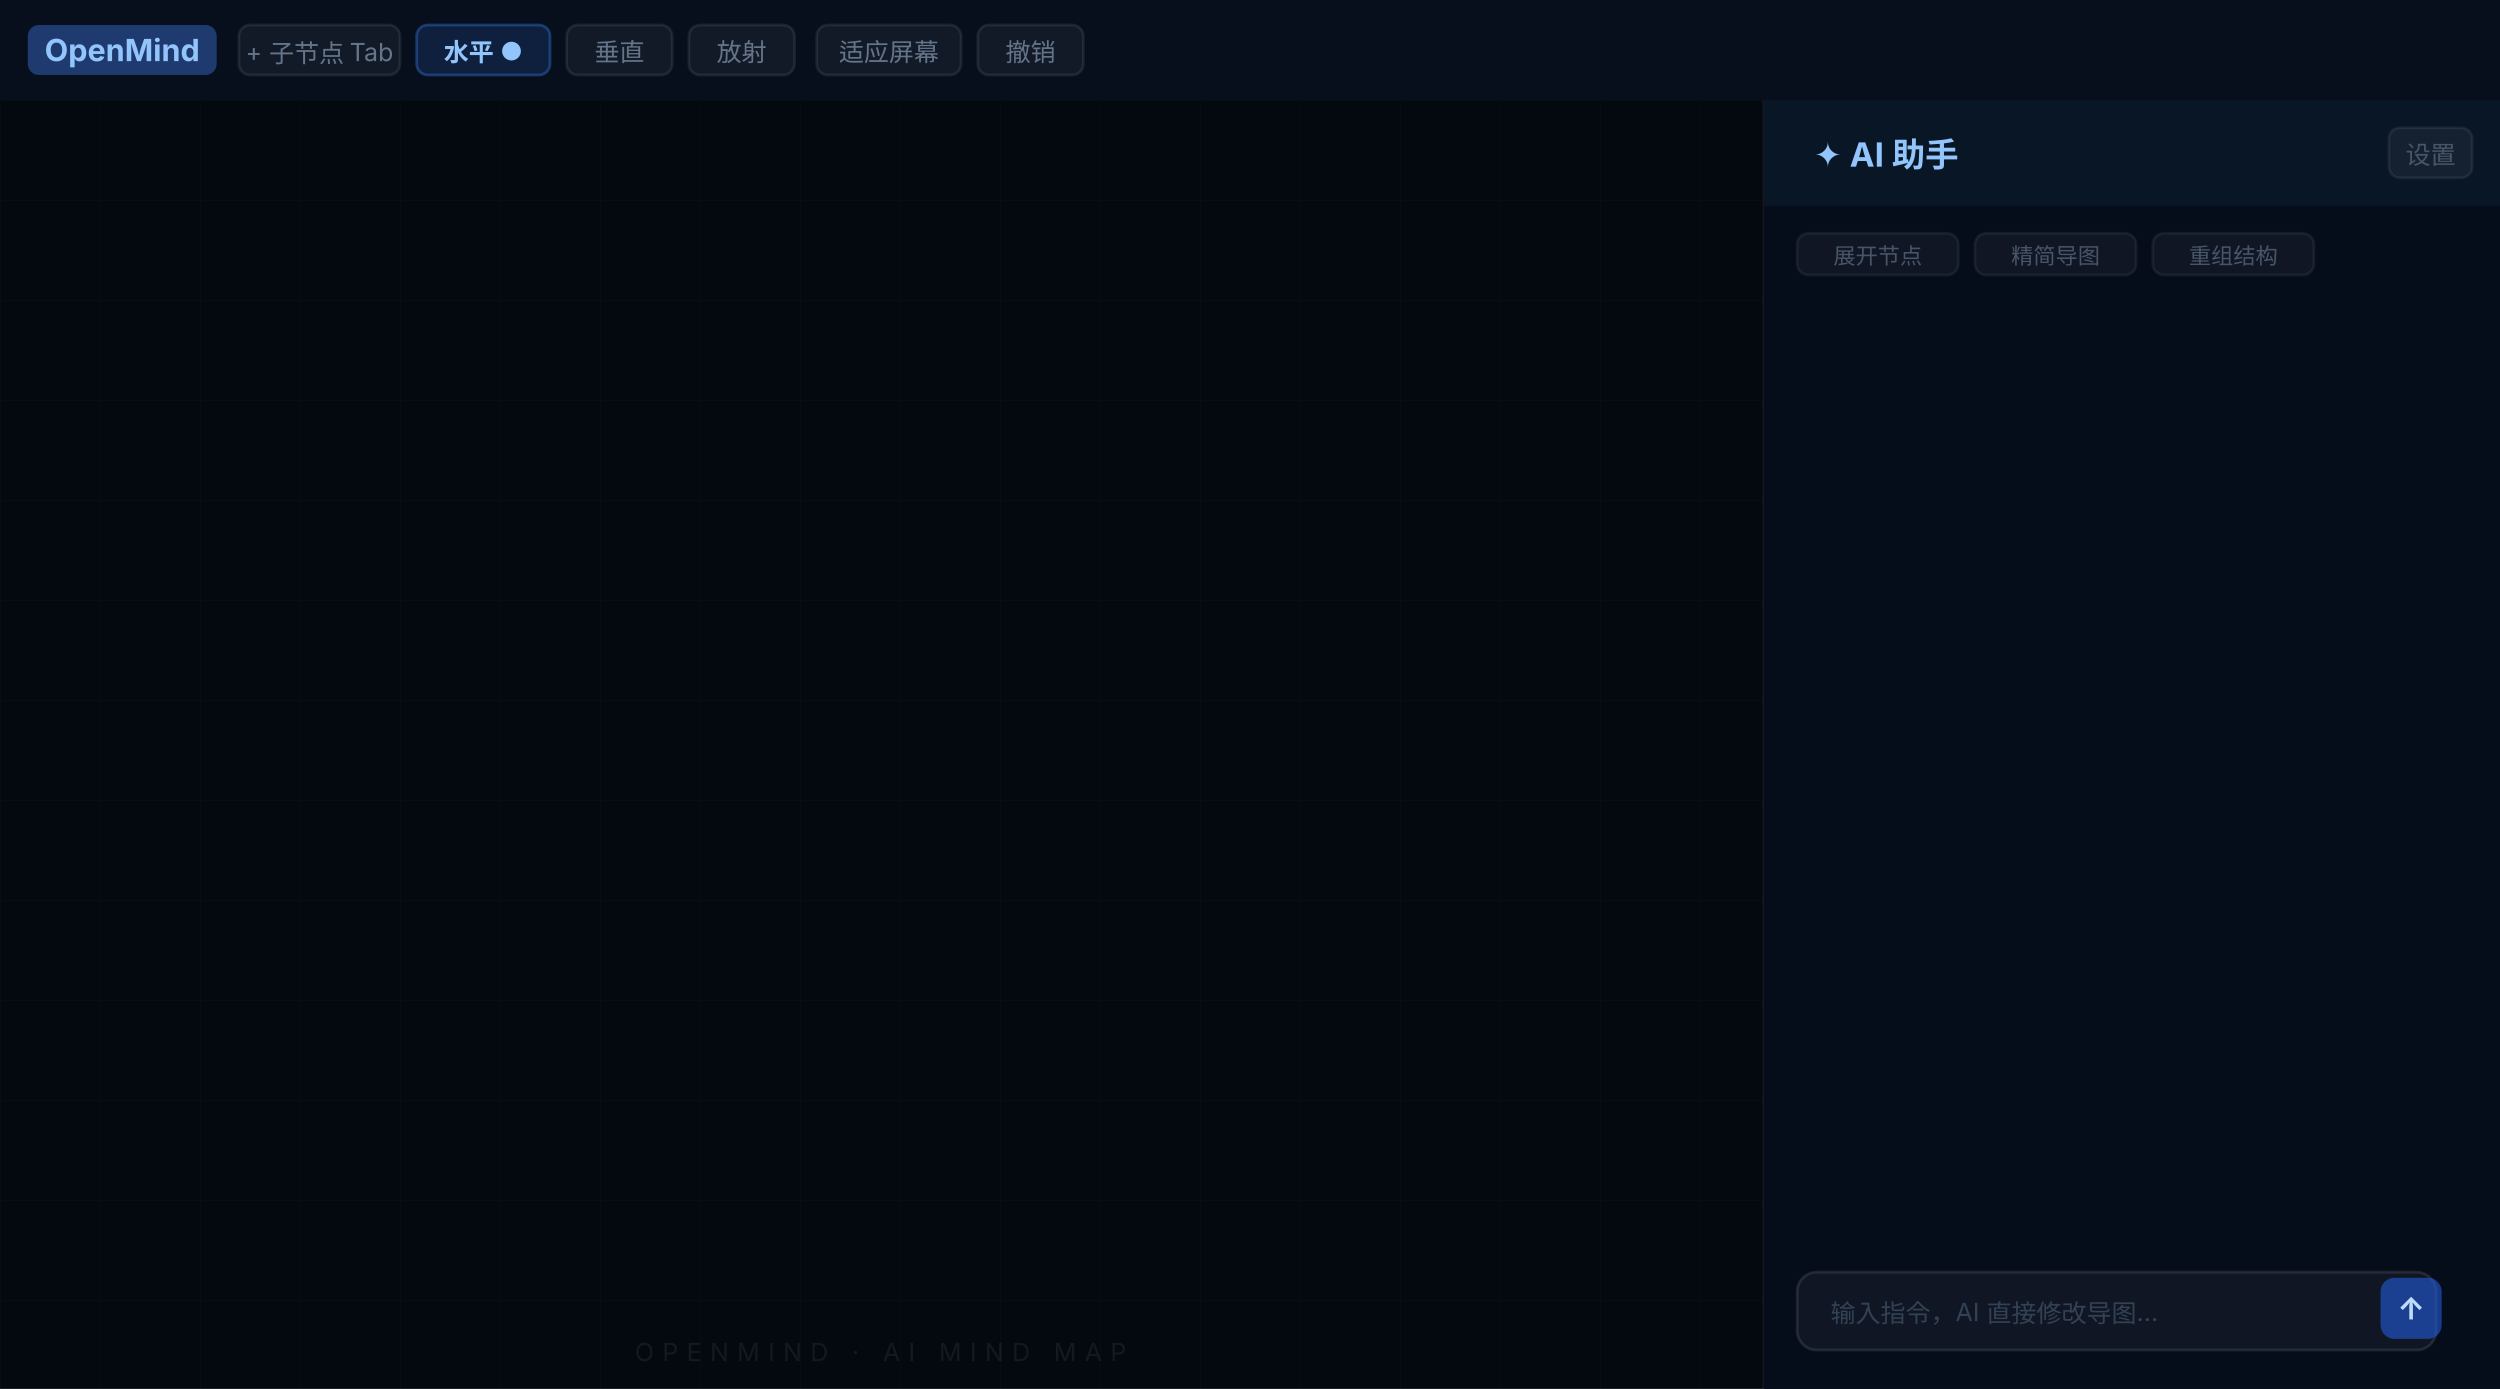
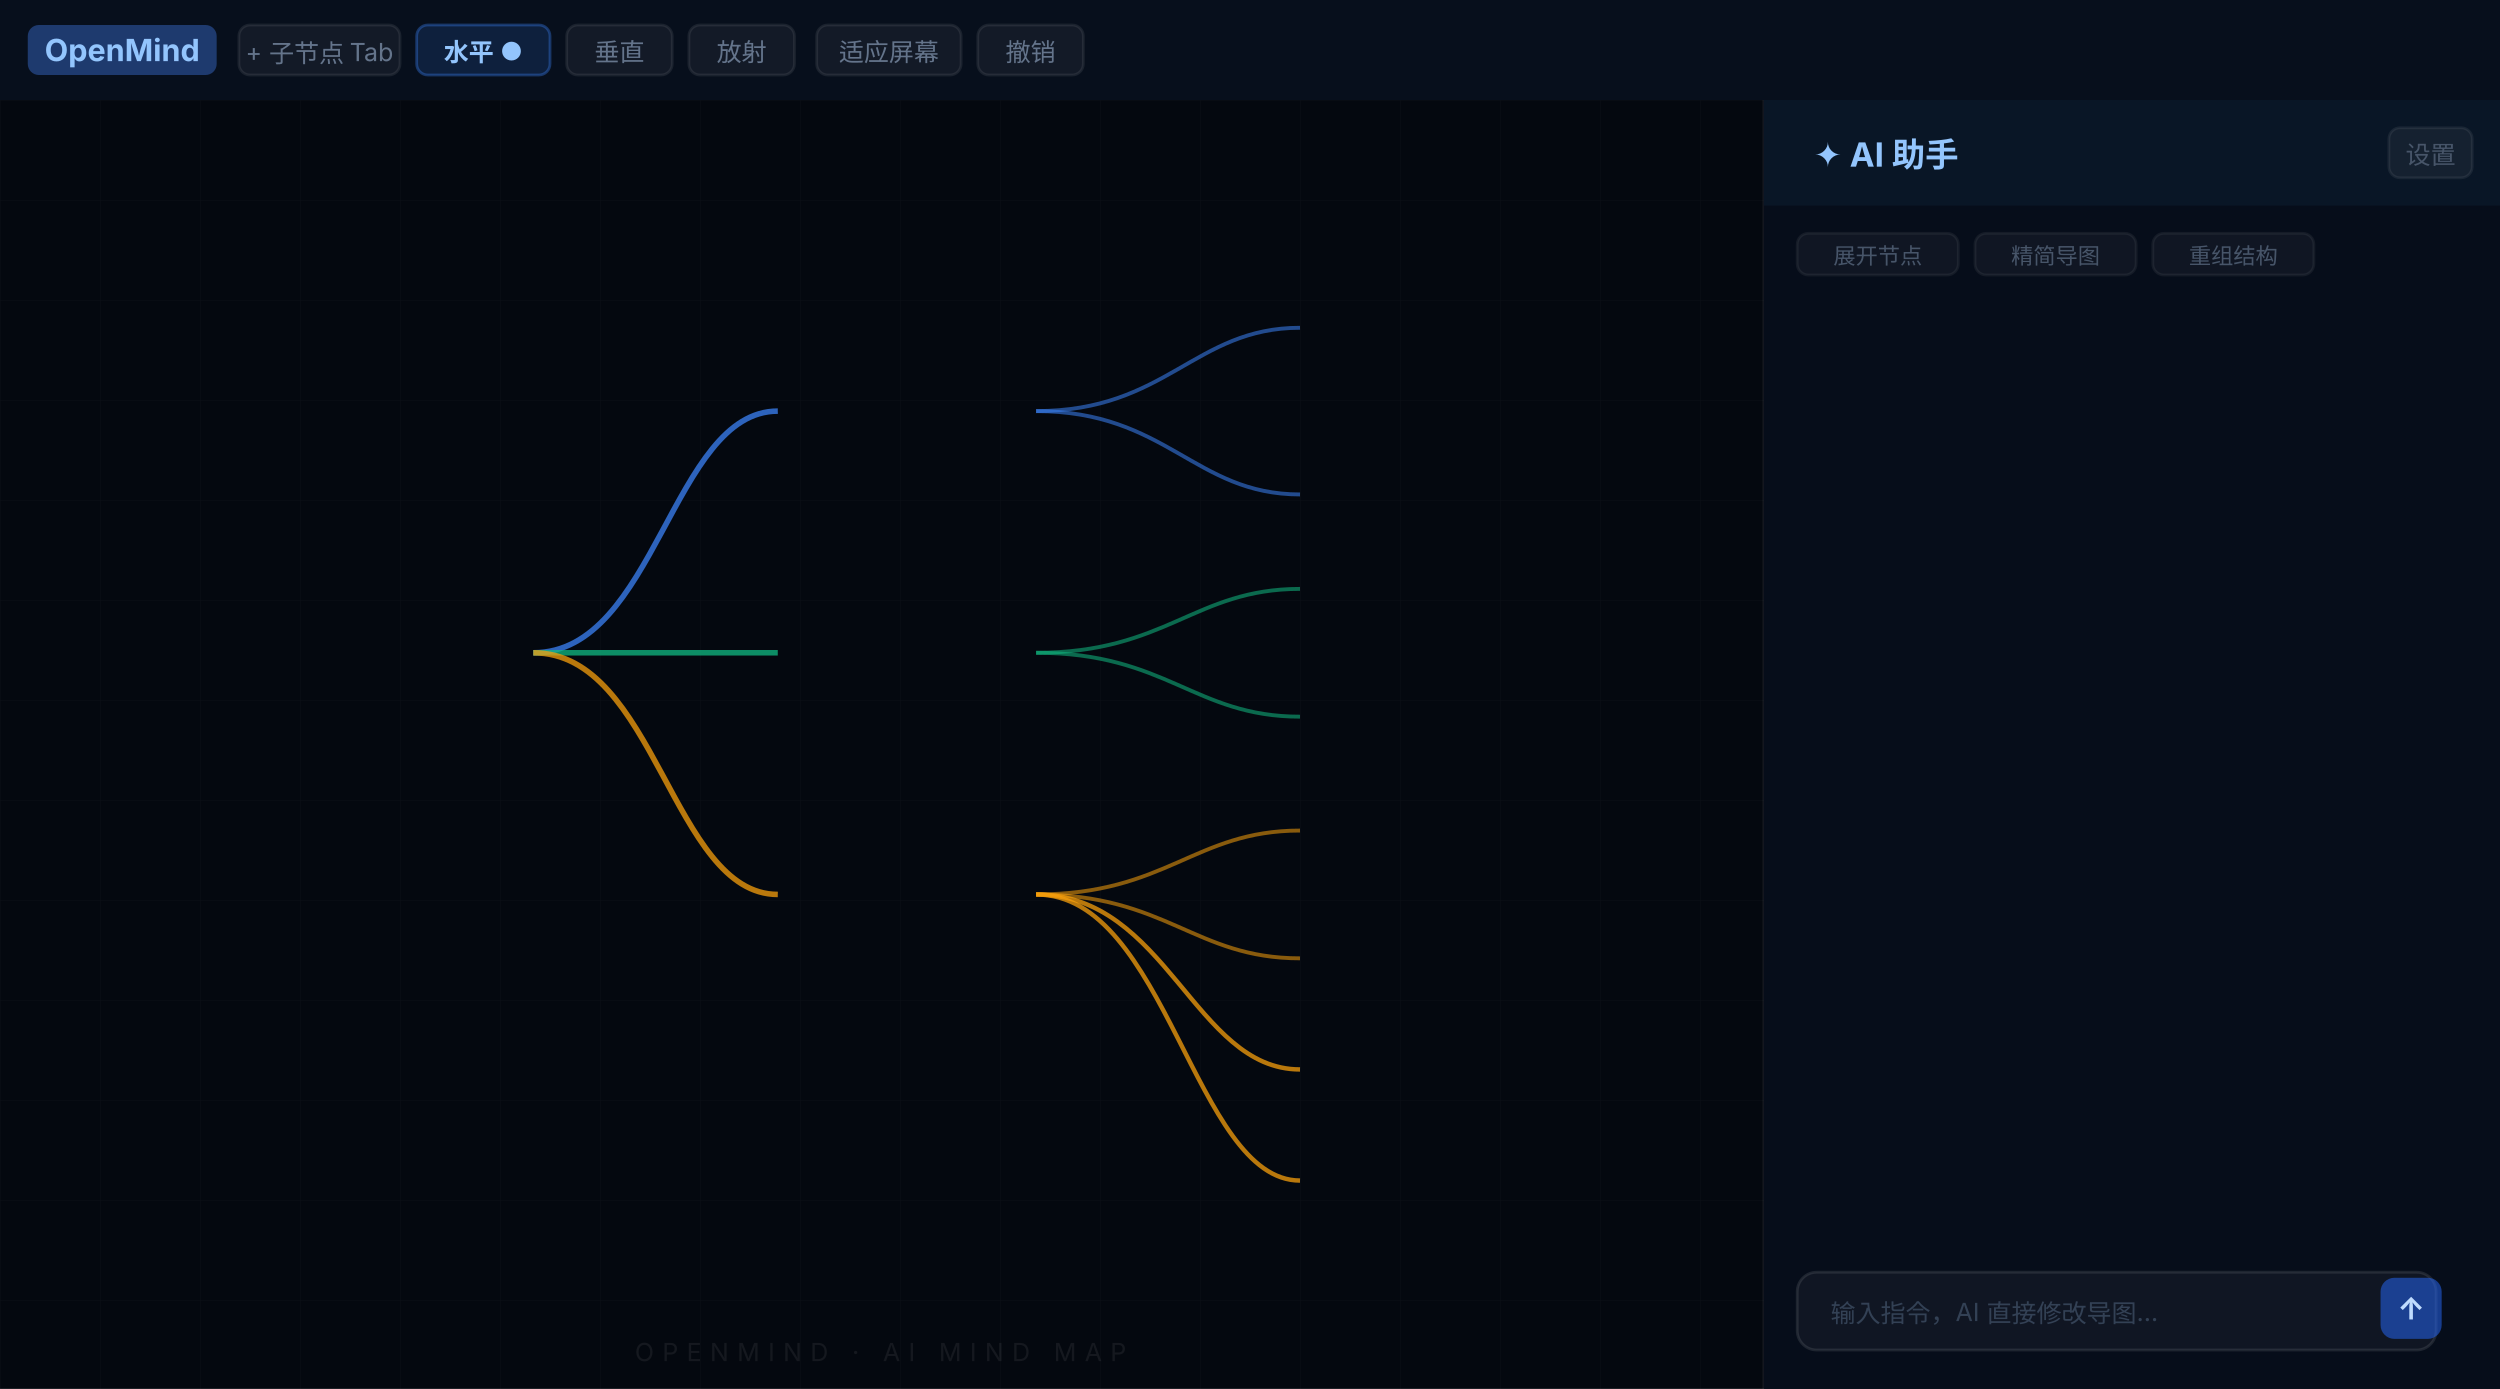
<svg xmlns="http://www.w3.org/2000/svg" viewBox="0 0 900 500" width="900" height="500">
  <defs>
    <style>
      text { font-family: 'Inter','Microsoft YaHei','PingFang SC',sans-serif; }
      .fade { opacity: 0; }

      /* node / line animations */
      .s1   { animation: fadeIn  .4s  0.3s  forwards; }
      .s2a  { animation: fadeIn  .35s 1.0s  forwards; }
      .s2b  { animation: fadeIn  .35s 1.4s  forwards; }
      .s2c  { animation: fadeIn  .35s 1.8s  forwards; }
-       .l2a  { animation: drawL   .45s 0.9s  forwards; stroke-dashoffset:1000; }
-       .l2b  { animation: drawL   .45s 1.3s  forwards; stroke-dashoffset:1000; }
-       .l2c  { animation: drawL   .45s 1.7s  forwards; stroke-dashoffset:1000; }
+       .l2a  { animation: drawL   .45s 0.9s  both; }
+       .l2b  { animation: drawL   .45s 1.3s  both; }
+       .l2c  { animation: drawL   .45s 1.7s  both; }

      .s3a1 { animation: fadeIn  .3s  2.2s  forwards; }
      .s3a2 { animation: fadeIn  .3s  2.45s forwards; }
      .s3b1 { animation: fadeIn  .3s  2.7s  forwards; }
      .s3b2 { animation: fadeIn  .3s  2.95s forwards; }
      .s3c1 { animation: fadeIn  .3s  3.2s  forwards; }
      .s3c2 { animation: fadeIn  .3s  3.45s forwards; }
-       .ll3a1{ animation: drawL   .3s  2.2s  forwards; stroke-dashoffset:1000; }
-       .ll3a2{ animation: drawL   .3s  2.45s forwards; stroke-dashoffset:1000; }
-       .ll3b1{ animation: drawL   .3s  2.7s  forwards; stroke-dashoffset:1000; }
-       .ll3b2{ animation: drawL   .3s  2.95s forwards; stroke-dashoffset:1000; }
-       .ll3c1{ animation: drawL   .3s  3.2s  forwards; stroke-dashoffset:1000; }
-       .ll3c2{ animation: drawL   .3s  3.45s forwards; stroke-dashoffset:1000; }
+       .ll3a1{ animation: drawL   .3s  2.2s  both; }
+       .ll3a2{ animation: drawL   .3s  2.45s both; }
+       .ll3b1{ animation: drawL   .3s  2.7s  both; }
+       .ll3b2{ animation: drawL   .3s  2.95s both; }
+       .ll3c1{ animation: drawL   .3s  3.2s  both; }
+       .ll3c2{ animation: drawL   .3s  3.45s both; }

      /* collapse dots appear with their parent node */
      .dot2a { animation: fadeIn .35s 1.0s forwards; }
      .dot2b { animation: fadeIn .35s 1.4s forwards; }
      .dot2c { animation: fadeIn .35s 1.8s forwards; }

      /* AI chat */
      .chat1 { animation: fadeIn .4s 4.2s forwards; }
      .chat2 { animation: fadeIn .4s 4.9s forwards; }

      /* AI generated nodes */
      .ai1  { animation: popIn   .45s 5.6s forwards; }
      .ai2  { animation: popIn   .45s 5.95s forwards; }
-       .lai1 { animation: drawL   .35s 5.6s  forwards; stroke-dashoffset:1000; }
-       .lai2 { animation: drawL   .35s 5.95s forwards; stroke-dashoffset:1000; }
+       .lai1 { animation: drawL   .35s 5.6s  both; }
+       .lai2 { animation: drawL   .35s 5.95s both; }

      @keyframes fadeIn {
        from { opacity:0; transform:scale(.88); }
        to   { opacity:1; transform:scale(1); }
      }
      @keyframes popIn {
        0%   { opacity:0; transform:scale(0) translateX(-10px); }
        65%  { opacity:1; transform:scale(1.1); }
        100% { opacity:1; transform:scale(1); }
      }
      @keyframes drawL {
-         from { stroke-dashoffset:1000; }
-         to   { stroke-dashoffset:0; }
+         from { stroke-dashoffset:1000; opacity:0; }
+         10%  { opacity:1; }
+         to   { stroke-dashoffset:0; opacity:1; }
      }
    </style>
    <filter id="glow">
      <feGaussianBlur stdDeviation="2.5" result="b" />
      <feMerge>
        <feMergeNode in="b" />
        <feMergeNode in="SourceGraphic" />
      </feMerge>
    </filter>
  </defs>
  <rect width="900" height="500" fill="#04080f" />
  <pattern id="grid" width="36" height="36" patternUnits="userSpaceOnUse">
    <path d="M36,0 L0,0 0,36" fill="none" stroke="#ffffff" stroke-width="0.4" />
  </pattern>
  <rect width="900" height="500" fill="url(#grid)" opacity="0.035" />
  <rect x="0" y="0" width="900" height="36" fill="#070f1c" />
  <rect x="10" y="9" width="68" height="18" rx="4" fill="#1e3a6e" />
  <text x="44" y="22" text-anchor="middle" fill="#93c5fd" font-size="11" font-weight="700">OpenMind</text>
  <rect x="86" y="9" width="58" height="18" rx="4" fill="rgba(255,255,255,.05)" stroke="rgba(255,255,255,.08)" stroke-width="1" />
  <text x="115" y="22" text-anchor="middle" fill="#64748b" font-size="9">+ 子节点 Tab</text>
  <rect x="150" y="9" width="48" height="18" rx="4" fill="rgba(59,130,246,.15)" stroke="rgba(59,130,246,.35)" stroke-width="1" />
  <text x="174" y="22" text-anchor="middle" fill="#93c5fd" font-size="9" font-weight="600">水平 ●</text>
  <rect x="204" y="9" width="38" height="18" rx="4" fill="rgba(255,255,255,.05)" stroke="rgba(255,255,255,.08)" stroke-width="1" />
  <text x="223" y="22" text-anchor="middle" fill="#64748b" font-size="9">垂直</text>
  <rect x="248" y="9" width="38" height="18" rx="4" fill="rgba(255,255,255,.05)" stroke="rgba(255,255,255,.08)" stroke-width="1" />
  <text x="267" y="22" text-anchor="middle" fill="#64748b" font-size="9">放射</text>
  <rect x="294" y="9" width="52" height="18" rx="4" fill="rgba(255,255,255,.05)" stroke="rgba(255,255,255,.08)" stroke-width="1" />
  <text x="320" y="22" text-anchor="middle" fill="#64748b" font-size="9">适应屏幕</text>
  <rect x="352" y="9" width="38" height="18" rx="4" fill="rgba(255,255,255,.05)" stroke="rgba(255,255,255,.08)" stroke-width="1" />
  <text x="371" y="22" text-anchor="middle" fill="#64748b" font-size="9">撤销</text>
  <line x1="635" y1="36" x2="635" y2="500" stroke="rgba(255,255,255,.07)" stroke-width="1" />
  <rect x="635" y="36" width="265" height="464" fill="#060d1a" />
  <rect x="635" y="36" width="265" height="38" fill="#091626" />
  <text x="653" y="60" fill="#93c5fd" font-size="12" font-weight="700">✦ AI 助手</text>
  <rect x="860" y="46" width="30" height="18" rx="4" fill="rgba(255,255,255,.05)" stroke="rgba(255,255,255,.07)" stroke-width="1" />
  <text x="875" y="59" text-anchor="middle" fill="#475569" font-size="9">设置</text>
  <rect x="647" y="84" width="58" height="15" rx="4" fill="rgba(255,255,255,.04)" stroke="rgba(255,255,255,.06)" stroke-width="1" />
  <text x="676" y="95" text-anchor="middle" fill="#475569" font-size="8">展开节点</text>
  <rect x="711" y="84" width="58" height="15" rx="4" fill="rgba(255,255,255,.04)" stroke="rgba(255,255,255,.06)" stroke-width="1" />
  <text x="740" y="95" text-anchor="middle" fill="#475569" font-size="8">精简导图</text>
  <rect x="775" y="84" width="58" height="15" rx="4" fill="rgba(255,255,255,.04)" stroke="rgba(255,255,255,.06)" stroke-width="1" />
  <text x="804" y="95" text-anchor="middle" fill="#475569" font-size="8">重组结构</text>
  <g class="fade chat1">
    <rect x="647" y="112" width="230" height="42" rx="7" fill="rgba(37,99,235,.22)" stroke="rgba(59,130,246,.28)" stroke-width="1" />
    <text x="657" y="127" fill="#bfdbfe" font-size="9.5">帮我展开「商业模式」，</text>
    <text x="657" y="143" fill="#bfdbfe" font-size="9.5">生成 3 个子主题</text>
  </g>
  <g class="fade chat2">
    <rect x="647" y="162" width="230" height="56" rx="7" fill="rgba(255,255,255,.05)" stroke="rgba(255,255,255,.09)" stroke-width="1" />
    <text x="657" y="178" fill="#94a3b8" font-size="9.5">已为「商业模式」新增子节点：</text>
    <text x="657" y="193" fill="#10b981" font-size="9.5">✓ 订阅制</text>
    <text x="710" y="193" fill="#10b981" font-size="9.5">✓ 广告变现</text>
    <text x="657" y="208" fill="#10b981" font-size="9.5">✓ 企业授权</text>
  </g>
  <rect x="647" y="458" width="230" height="28" rx="7" fill="rgba(255,255,255,.04)" stroke="rgba(255,255,255,.1)" stroke-width="1" />
  <text x="659" y="476" fill="#334155" font-size="9">输入指令，AI 直接修改导图…</text>
  <rect x="857" y="460" width="22" height="22" rx="5" fill="rgba(37,99,235,.55)" />
  <text x="868" y="475" text-anchor="middle" fill="#bfdbfe" font-size="11" font-weight="700">↑</text>
  <g class="fade s1" filter="url(#glow)">
    <rect x="76" y="216" width="116" height="38" rx="10" fill="rgba(37,99,235,.22)" stroke="#2563eb" stroke-width="2" />
    <text x="134" y="239" text-anchor="middle" fill="#ffffff" font-size="13" font-weight="700">商业计划</text>
  </g>
-   <path class="fade l2a" d="M192,235 C236,235 242,148 280,148" fill="none" stroke="#3b82f6" stroke-width="2" stroke-dasharray="1000" opacity="0.75" />
+   <path class="l2a" d="M192,235 C236,235 242,148 280,148" fill="none" stroke="#3b82f6" stroke-width="2" stroke-dasharray="1000" opacity="0.75" />
  <g class="fade s2a">
    <rect x="280" y="133" width="88" height="30" rx="7" fill="rgba(59,130,246,.14)" stroke="#3b82f6" stroke-width="1.5" stroke-opacity=".8" />
    <text x="324" y="153" text-anchor="middle" fill="#93c5fd" font-size="12" font-weight="600">产品</text>
  </g>
  <g class="fade dot2a">
    <circle cx="373" cy="148" r="6" fill="rgba(59,130,246,.3)" stroke="#3b82f6" stroke-width="1.5" />
    <text x="373" y="152" text-anchor="middle" fill="#3b82f6" font-size="8" font-weight="700">−</text>
  </g>
-   <path class="fade l2b" d="M192,235 C250,235 250,235 280,235" fill="none" stroke="#10b981" stroke-width="2" stroke-dasharray="1000" opacity="0.75" />
+   <path class="l2b" d="M192,235 C250,235 250,235 280,235" fill="none" stroke="#10b981" stroke-width="2" stroke-dasharray="1000" opacity="0.75" />
  <g class="fade s2b">
    <rect x="280" y="220" width="88" height="30" rx="7" fill="rgba(16,185,129,.14)" stroke="#10b981" stroke-width="1.5" stroke-opacity=".8" />
    <text x="324" y="240" text-anchor="middle" fill="#6ee7b7" font-size="12" font-weight="600">用户</text>
  </g>
  <g class="fade dot2b">
    <circle cx="373" cy="235" r="6" fill="rgba(16,185,129,.3)" stroke="#10b981" stroke-width="1.5" />
    <text x="373" y="239" text-anchor="middle" fill="#10b981" font-size="8" font-weight="700">−</text>
  </g>
-   <path class="fade l2c" d="M192,235 C236,235 242,322 280,322" fill="none" stroke="#f59e0b" stroke-width="2" stroke-dasharray="1000" opacity="0.75" />
+   <path class="l2c" d="M192,235 C236,235 242,322 280,322" fill="none" stroke="#f59e0b" stroke-width="2" stroke-dasharray="1000" opacity="0.75" />
  <g class="fade s2c">
    <rect x="280" y="307" width="88" height="30" rx="7" fill="rgba(245,158,11,.14)" stroke="#f59e0b" stroke-width="1.5" stroke-opacity=".8" />
    <text x="324" y="327" text-anchor="middle" fill="#fcd34d" font-size="12" font-weight="600">商业模式</text>
  </g>
  <g class="fade dot2c">
    <circle cx="373" cy="322" r="6" fill="rgba(245,158,11,.3)" stroke="#f59e0b" stroke-width="1.5" />
    <text x="373" y="326" text-anchor="middle" fill="#f59e0b" font-size="8" font-weight="700">−</text>
  </g>
-   <path class="fade ll3a1" d="M373,148 C420,148 430,118 468,118" fill="none" stroke="#3b82f6" stroke-width="1.4" stroke-dasharray="1000" opacity="0.55" />
+   <path class="ll3a1" d="M373,148 C420,148 430,118 468,118" fill="none" stroke="#3b82f6" stroke-width="1.4" stroke-dasharray="1000" opacity="0.55" />
  <g class="fade s3a1">
    <rect x="468" y="105" width="94" height="24" rx="5" fill="rgba(59,130,246,.10)" stroke="#3b82f6" stroke-width="1.1" stroke-opacity=".55" />
    <text x="515" y="121" text-anchor="middle" fill="#93c5fd" font-size="10.5">Web 优先</text>
  </g>
-   <path class="fade ll3a2" d="M373,148 C420,148 430,178 468,178" fill="none" stroke="#3b82f6" stroke-width="1.4" stroke-dasharray="1000" opacity="0.55" />
+   <path class="ll3a2" d="M373,148 C420,148 430,178 468,178" fill="none" stroke="#3b82f6" stroke-width="1.4" stroke-dasharray="1000" opacity="0.55" />
  <g class="fade s3a2">
    <rect x="468" y="165" width="94" height="24" rx="5" fill="rgba(59,130,246,.10)" stroke="#3b82f6" stroke-width="1.1" stroke-opacity=".55" />
    <text x="515" y="181" text-anchor="middle" fill="#93c5fd" font-size="10.5">AI 生成 UI</text>
  </g>
-   <path class="fade ll3b1" d="M373,235 C420,235 430,212 468,212" fill="none" stroke="#10b981" stroke-width="1.4" stroke-dasharray="1000" opacity="0.55" />
+   <path class="ll3b1" d="M373,235 C420,235 430,212 468,212" fill="none" stroke="#10b981" stroke-width="1.4" stroke-dasharray="1000" opacity="0.55" />
  <g class="fade s3b1">
    <rect x="468" y="199" width="94" height="24" rx="5" fill="rgba(16,185,129,.10)" stroke="#10b981" stroke-width="1.1" stroke-opacity=".55" />
    <text x="515" y="215" text-anchor="middle" fill="#6ee7b7" font-size="10.5">独立开发者</text>
  </g>
-   <path class="fade ll3b2" d="M373,235 C420,235 430,258 468,258" fill="none" stroke="#10b981" stroke-width="1.4" stroke-dasharray="1000" opacity="0.55" />
+   <path class="ll3b2" d="M373,235 C420,235 430,258 468,258" fill="none" stroke="#10b981" stroke-width="1.4" stroke-dasharray="1000" opacity="0.55" />
  <g class="fade s3b2">
    <rect x="468" y="245" width="94" height="24" rx="5" fill="rgba(16,185,129,.10)" stroke="#10b981" stroke-width="1.1" stroke-opacity=".55" />
    <text x="515" y="261" text-anchor="middle" fill="#6ee7b7" font-size="10.5">小型团队</text>
  </g>
-   <path class="fade ll3c1" d="M373,322 C420,322 430,299 468,299" fill="none" stroke="#f59e0b" stroke-width="1.4" stroke-dasharray="1000" opacity="0.55" />
+   <path class="ll3c1" d="M373,322 C420,322 430,299 468,299" fill="none" stroke="#f59e0b" stroke-width="1.4" stroke-dasharray="1000" opacity="0.55" />
  <g class="fade s3c1">
    <rect x="468" y="286" width="94" height="24" rx="5" fill="rgba(245,158,11,.10)" stroke="#f59e0b" stroke-width="1.1" stroke-opacity=".55" />
    <text x="515" y="302" text-anchor="middle" fill="#fcd34d" font-size="10.5">订阅制</text>
  </g>
-   <path class="fade ll3c2" d="M373,322 C420,322 430,345 468,345" fill="none" stroke="#f59e0b" stroke-width="1.4" stroke-dasharray="1000" opacity="0.55" />
+   <path class="ll3c2" d="M373,322 C420,322 430,345 468,345" fill="none" stroke="#f59e0b" stroke-width="1.4" stroke-dasharray="1000" opacity="0.55" />
  <g class="fade s3c2">
    <rect x="468" y="332" width="94" height="24" rx="5" fill="rgba(245,158,11,.10)" stroke="#f59e0b" stroke-width="1.1" stroke-opacity=".55" />
    <text x="515" y="348" text-anchor="middle" fill="#fcd34d" font-size="10.5">企业授权</text>
  </g>
-   <path class="fade lai1" d="M373,322 C420,322 430,385 468,385" fill="none" stroke="#f59e0b" stroke-width="1.6" stroke-dasharray="1000" opacity="0.75" />
+   <path class="lai1" d="M373,322 C420,322 430,385 468,385" fill="none" stroke="#f59e0b" stroke-width="1.6" stroke-dasharray="1000" opacity="0.75" />
  <g class="fade ai1" filter="url(#glow)">
    <rect x="468" y="372" width="94" height="24" rx="5" fill="rgba(245,158,11,.22)" stroke="#f59e0b" stroke-width="1.8" />
    <text x="515" y="388" text-anchor="middle" fill="#fde68a" font-size="10.5" font-weight="700">✨ 广告变现</text>
  </g>
-   <path class="fade lai2" d="M373,322 C420,322 430,425 468,425" fill="none" stroke="#f59e0b" stroke-width="1.6" stroke-dasharray="1000" opacity="0.75" />
+   <path class="lai2" d="M373,322 C420,322 430,425 468,425" fill="none" stroke="#f59e0b" stroke-width="1.6" stroke-dasharray="1000" opacity="0.75" />
  <g class="fade ai2" filter="url(#glow)">
    <rect x="468" y="412" width="94" height="24" rx="5" fill="rgba(245,158,11,.22)" stroke="#f59e0b" stroke-width="1.8" />
    <text x="515" y="428" text-anchor="middle" fill="#fde68a" font-size="10.5" font-weight="700">✨ 数据服务</text>
  </g>
  <text x="317" y="490" text-anchor="middle" fill="rgba(255,255,255,.07)" font-size="9" letter-spacing="3">OPENMIND · AI MIND MAP</text>
</svg>
